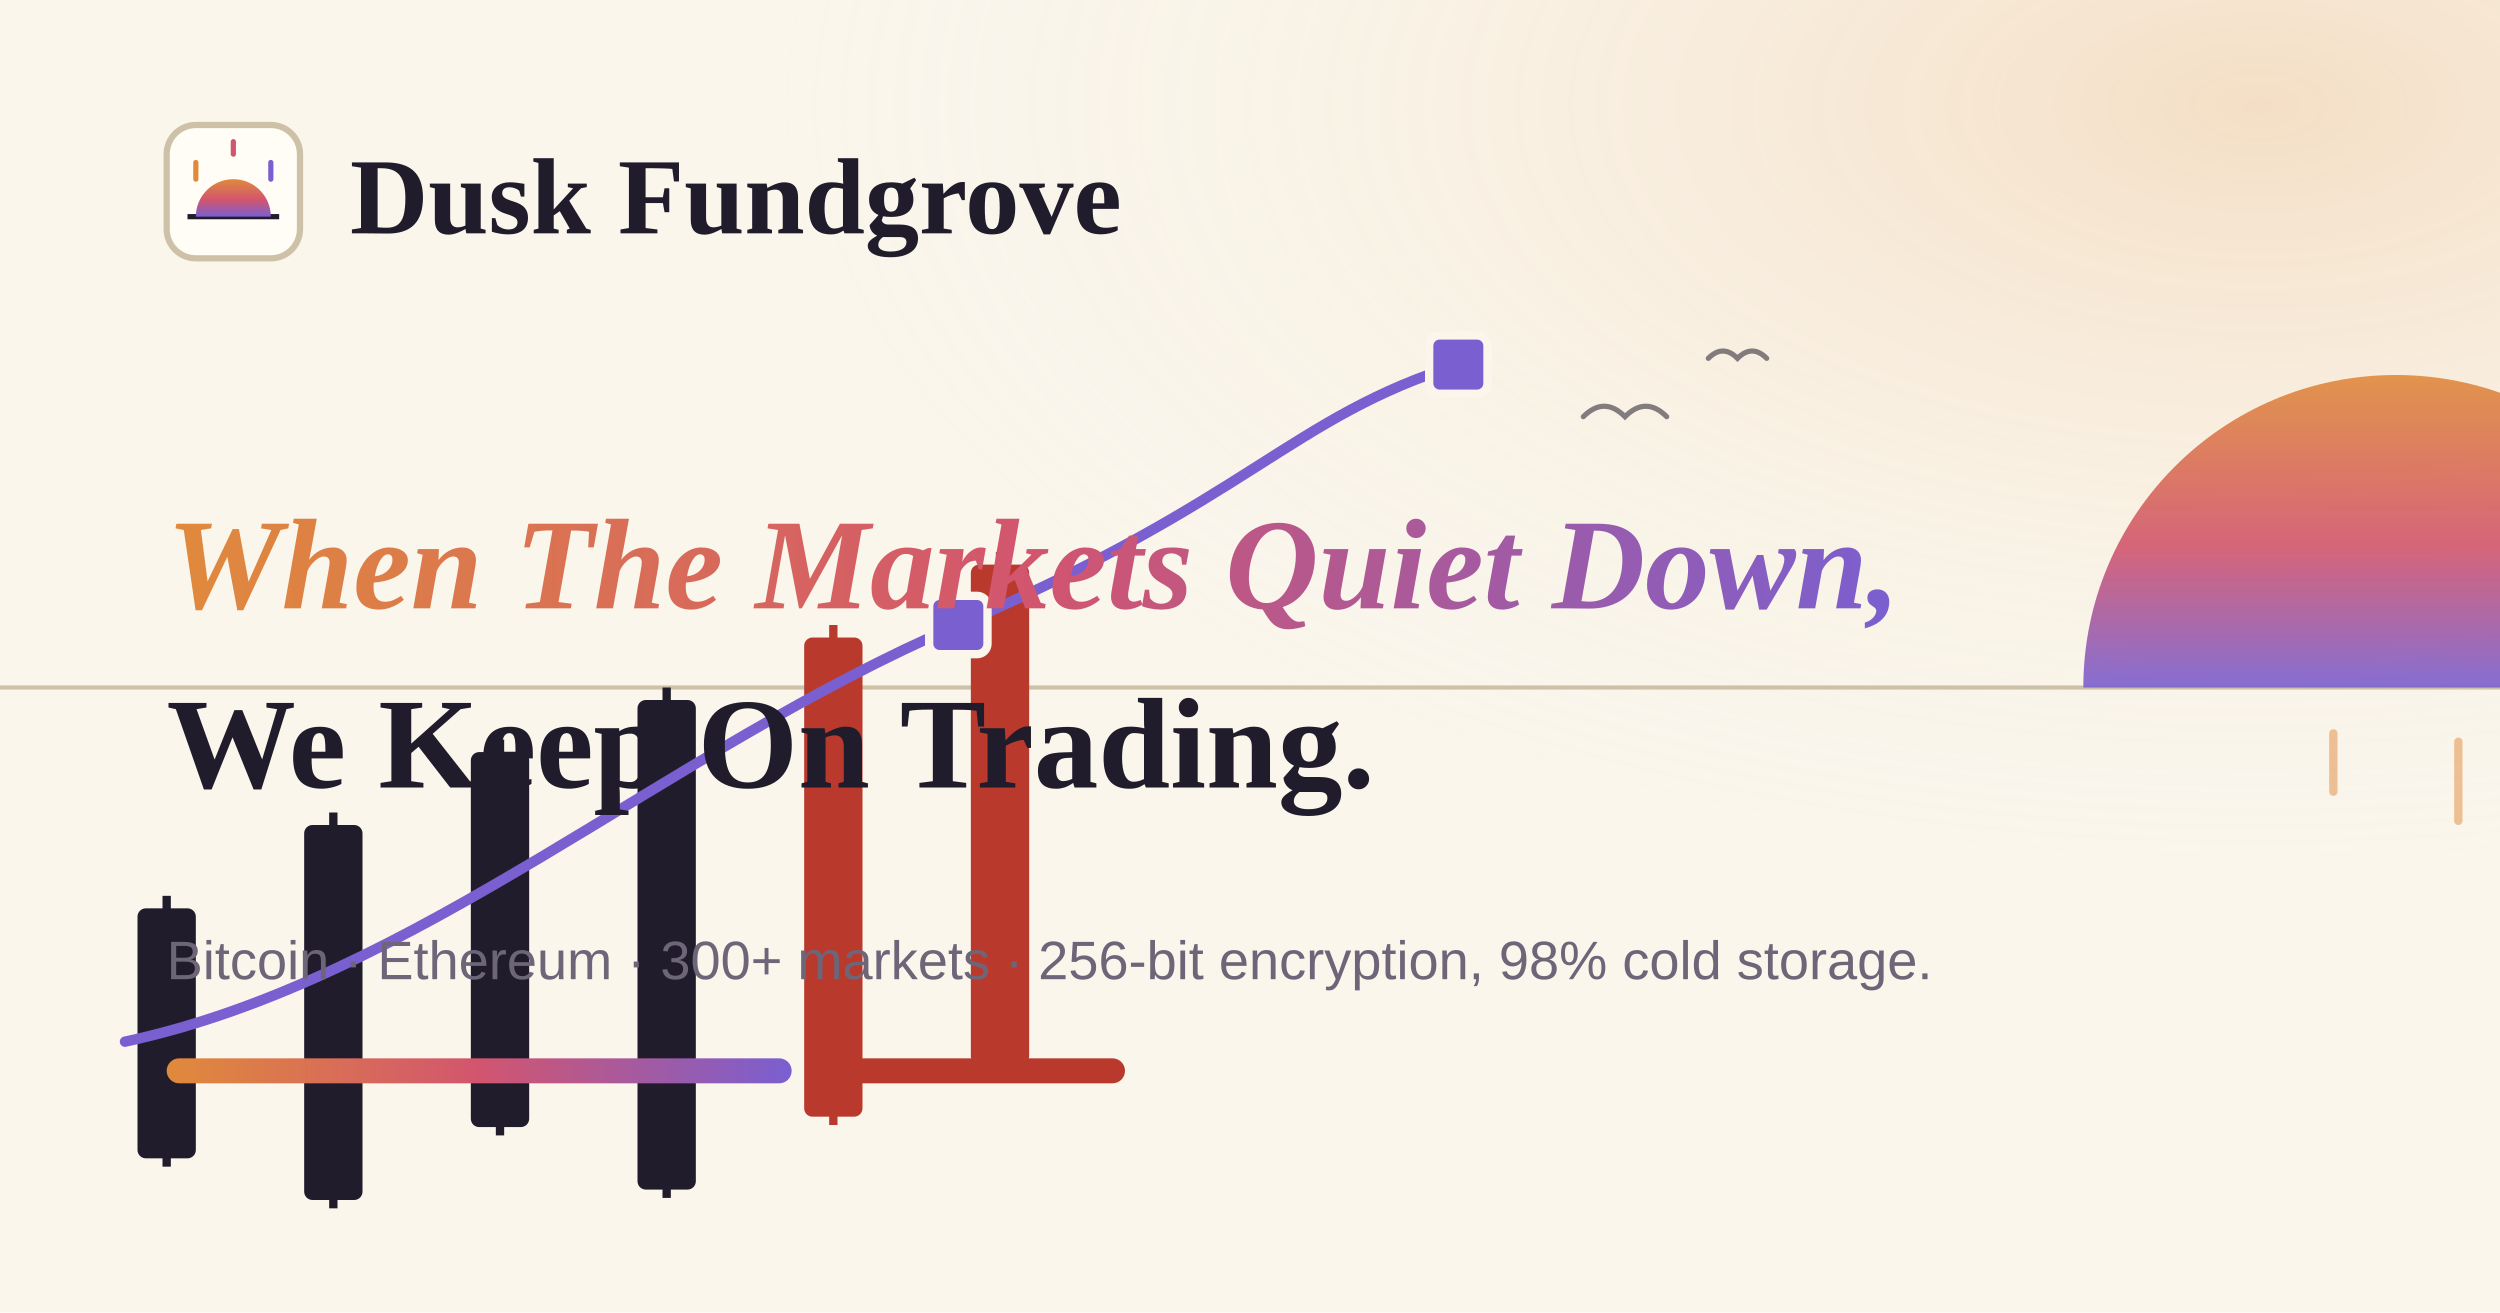
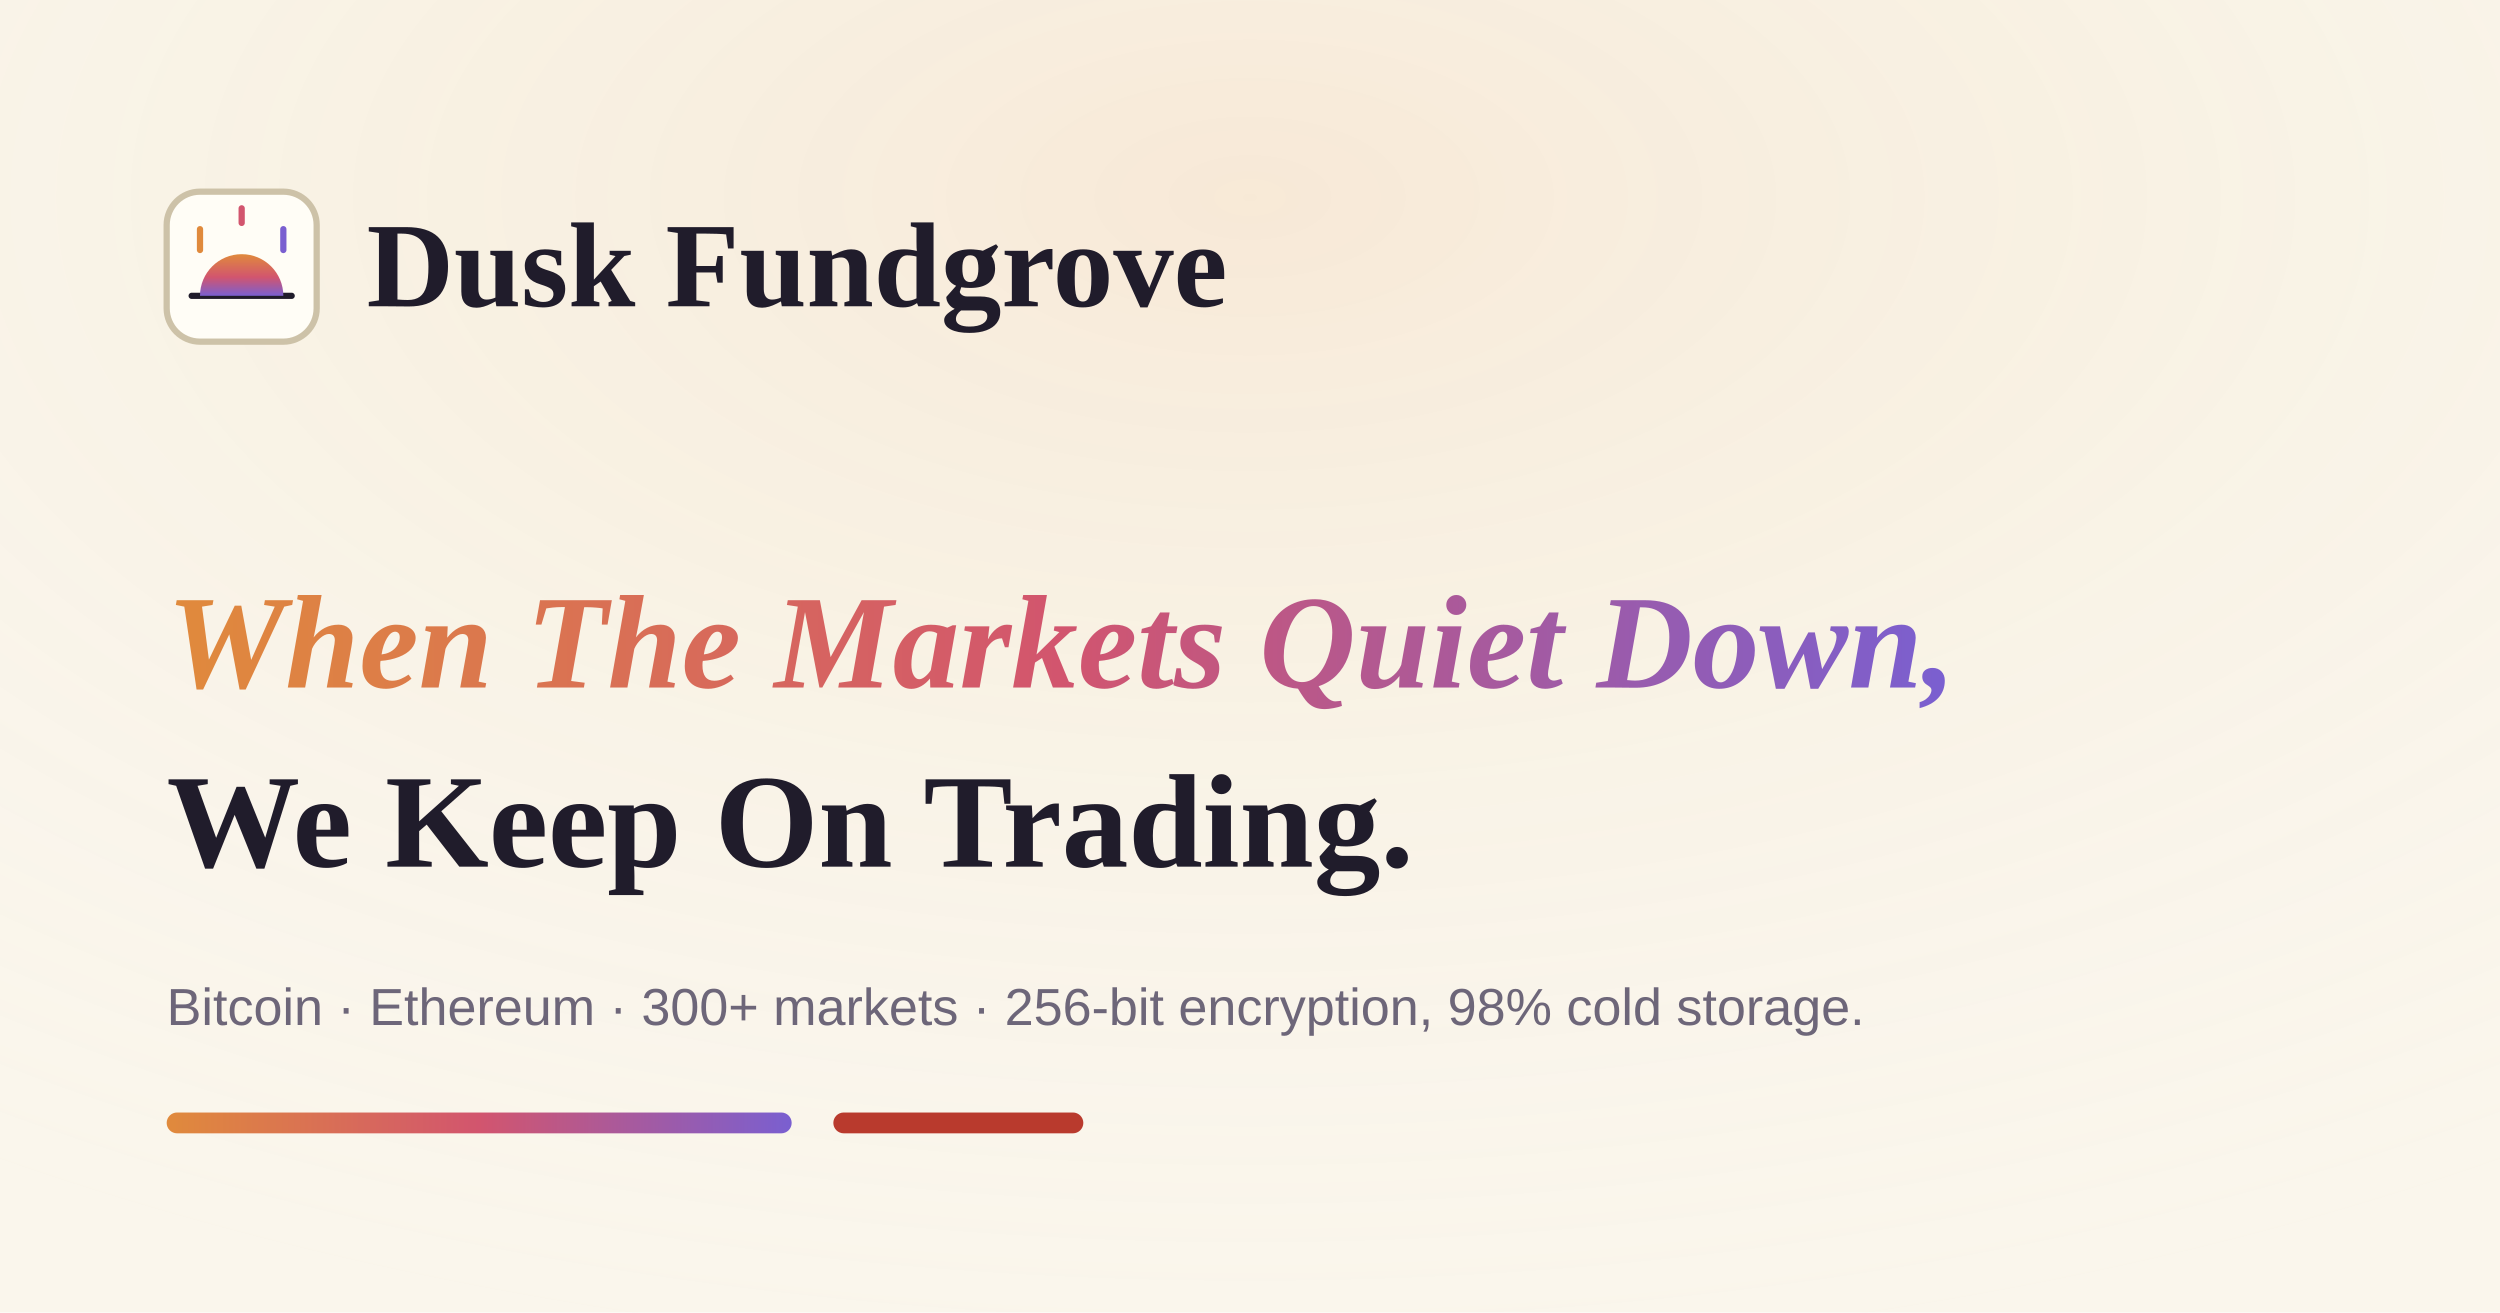
<svg xmlns="http://www.w3.org/2000/svg" width="1200" height="630" viewBox="0 0 1200 630">
  <defs>
    <linearGradient id="duskDisc" x1="0" y1="0" x2="0" y2="1">
      <stop offset="0" stop-color="#e08a3c" />
      <stop offset="0.55" stop-color="#d2556e" />
      <stop offset="1" stop-color="#7a5fd0" />
    </linearGradient>
    <linearGradient id="duskText" x1="0" y1="0" x2="1" y2="0">
      <stop offset="0" stop-color="#e08a3c" />
      <stop offset="0.5" stop-color="#d2556e" />
      <stop offset="1" stop-color="#7a5fd0" />
    </linearGradient>
-     <radialGradient id="glow" cx="0.9" cy="0.08" r="0.6">
-       <stop offset="0" stop-color="#e08a3c" stop-opacity="0.22" />
+     <radialGradient id="glow" cx="0.5" cy="0.15" r="0.9">
+       <stop offset="0" stop-color="#e08a3c" stop-opacity="0.12" />
      <stop offset="1" stop-color="#faf6ec" stop-opacity="0" />
    </radialGradient>
  </defs>
  <rect width="1200" height="630" fill="#faf6ec" />
  <rect width="1200" height="630" fill="url(#glow)" />
-   <line x1="0" y1="330" x2="1200" y2="330" stroke="#cdc2a8" stroke-width="2" />
-   <path d="M1000 330 A 150 150 0 0 1 1300 330 Z" fill="url(#duskDisc)" opacity="0.9" />
-   <g stroke="#e08a3c" stroke-width="4" stroke-linecap="round" opacity="0.5">
-     <line x1="1120" y1="352" x2="1120" y2="380" />
-     <line x1="1180" y1="356" x2="1180" y2="394" />
+   <g transform="translate(80 92)">
+     <rect x="0" y="0" width="72" height="72" rx="16" fill="#fffdf6" stroke="#cdc2a8" stroke-width="3" />
+     <line x1="12" y1="50" x2="60" y2="50" stroke="#201c2b" stroke-width="3" stroke-linecap="round" />
+     <path d="M16 50 A 20 20 0 0 1 56 50 Z" fill="url(#duskDisc)" />
+     <line x1="16" y1="28" x2="16" y2="18" stroke="#e08a3c" stroke-width="3" stroke-linecap="round" />
+     <line x1="36" y1="15" x2="36" y2="8" stroke="#d2556e" stroke-width="3" stroke-linecap="round" />
+     <line x1="56" y1="28" x2="56" y2="18" stroke="#7a5fd0" stroke-width="3" stroke-linecap="round" />
+     <text x="96" y="55" font-family="Georgia, 'Times New Roman', serif" font-weight="700" font-size="58" fill="#201c2b">Dusk Fundgrove</text>
  </g>
-   <g stroke="#201c2b" stroke-width="2.5" stroke-linecap="round" fill="none" opacity="0.55">
-     <path d="M760 200 q10 -10 20 0 q10 -10 20 0" />
-     <path d="M820 172 q7 -7 14 0 q7 -7 14 0" />
-   </g>
-   <g stroke="#201c2b" stroke-width="4">
-     <line x1="80" y1="560" x2="80" y2="430" />
-     <line x1="160" y1="580" x2="160" y2="390" />
-     <line x1="240" y1="545" x2="240" y2="355" />
-     <line x1="320" y1="575" x2="320" y2="330" />
-   </g>
-   <g fill="#201c2b">
-     <rect x="66" y="436" width="28" height="120" rx="4" />
-     <rect x="146" y="396" width="28" height="180" rx="4" />
-     <rect x="226" y="361" width="28" height="180" rx="4" />
-     <rect x="306" y="336" width="28" height="235" rx="4" />
-   </g>
-   <g stroke="#b93a2d" stroke-width="4">
-     <line x1="400" y1="540" x2="400" y2="300" />
-     <line x1="480" y1="515" x2="480" y2="265" />
-   </g>
-   <g fill="#b93a2d">
-     <rect x="386" y="306" width="28" height="230" rx="4" />
-     <rect x="466" y="271" width="28" height="240" rx="4" />
-   </g>
-   <path d="M60 500 C 200 470, 320 360, 460 300 S 620 200, 700 175" fill="none" stroke="#7a5fd0" stroke-width="5" stroke-linecap="round" />
-   <g fill="#7a5fd0" stroke="#faf6ec" stroke-width="4">
-     <rect x="446" y="286" width="28" height="28" rx="5" />
-     <rect x="686" y="161" width="28" height="28" rx="5" />
-   </g>
-   <g transform="translate(80 60)">
-     <rect x="0" y="0" width="64" height="64" rx="14" fill="#fffdf6" stroke="#cdc2a8" stroke-width="3" />
-     <line x1="10" y1="44" x2="54" y2="44" stroke="#201c2b" stroke-width="2.5" />
-     <path d="M14 44 A 18 18 0 0 1 50 44 Z" fill="url(#duskDisc)" />
-     <line x1="14" y1="26" x2="14" y2="18" stroke="#e08a3c" stroke-width="2.5" stroke-linecap="round" />
-     <line x1="32" y1="14" x2="32" y2="8" stroke="#d2556e" stroke-width="2.5" stroke-linecap="round" />
-     <line x1="50" y1="26" x2="50" y2="18" stroke="#7a5fd0" stroke-width="2.5" stroke-linecap="round" />
-     <text x="88" y="52" font-family="Georgia, 'Times New Roman', serif" font-weight="700" font-size="52" fill="#201c2b">Dusk Fundgrove</text>
-   </g>
-   <text x="80" y="292" font-family="Georgia, 'Times New Roman', serif" font-style="italic" font-weight="600" font-size="62" fill="url(#duskText)">When The Markets Quiet Down,</text>
-   <text x="80" y="378" font-family="Georgia, 'Times New Roman', serif" font-weight="700" font-size="62" fill="#201c2b">We Keep On Trading.</text>
-   <text x="80" y="470" font-family="Arial, sans-serif" font-size="26" fill="#6d6679">Bitcoin · Ethereum · 300+ markets · 256-bit encryption, 98% cold storage.</text>
-   <rect x="80" y="508" width="300" height="12" rx="6" fill="url(#duskText)" />
-   <rect x="400" y="508" width="140" height="12" rx="6" fill="#b93a2d" />
+   <text x="80" y="330" font-family="Georgia, 'Times New Roman', serif" font-style="italic" font-weight="600" font-size="64" fill="url(#duskText)">When The Markets Quiet Down,</text>
+   <text x="80" y="416" font-family="Georgia, 'Times New Roman', serif" font-weight="700" font-size="64" fill="#201c2b">We Keep On Trading.</text>
+   <text x="80" y="492" font-family="Arial, sans-serif" font-size="25" fill="#6d6679">Bitcoin · Ethereum · 300+ markets · 256-bit encryption, 98% cold storage.</text>
+   <rect x="80" y="534" width="300" height="10" rx="5" fill="url(#duskText)" />
+   <rect x="400" y="534" width="120" height="10" rx="5" fill="#b93a2d" />
</svg>
